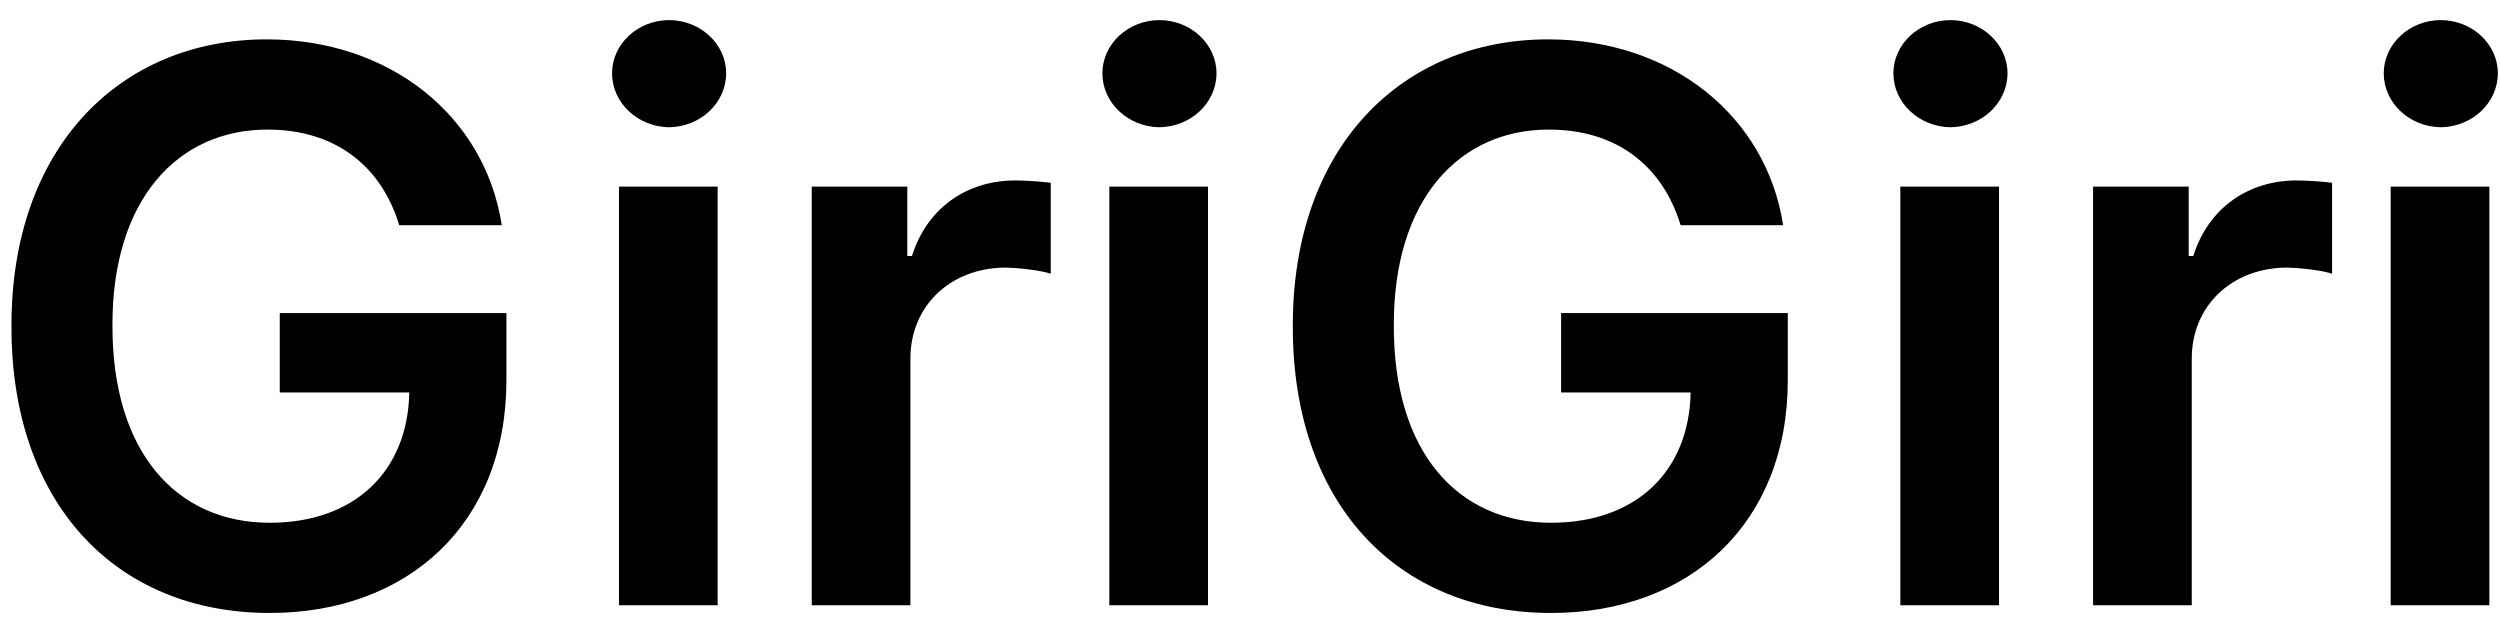
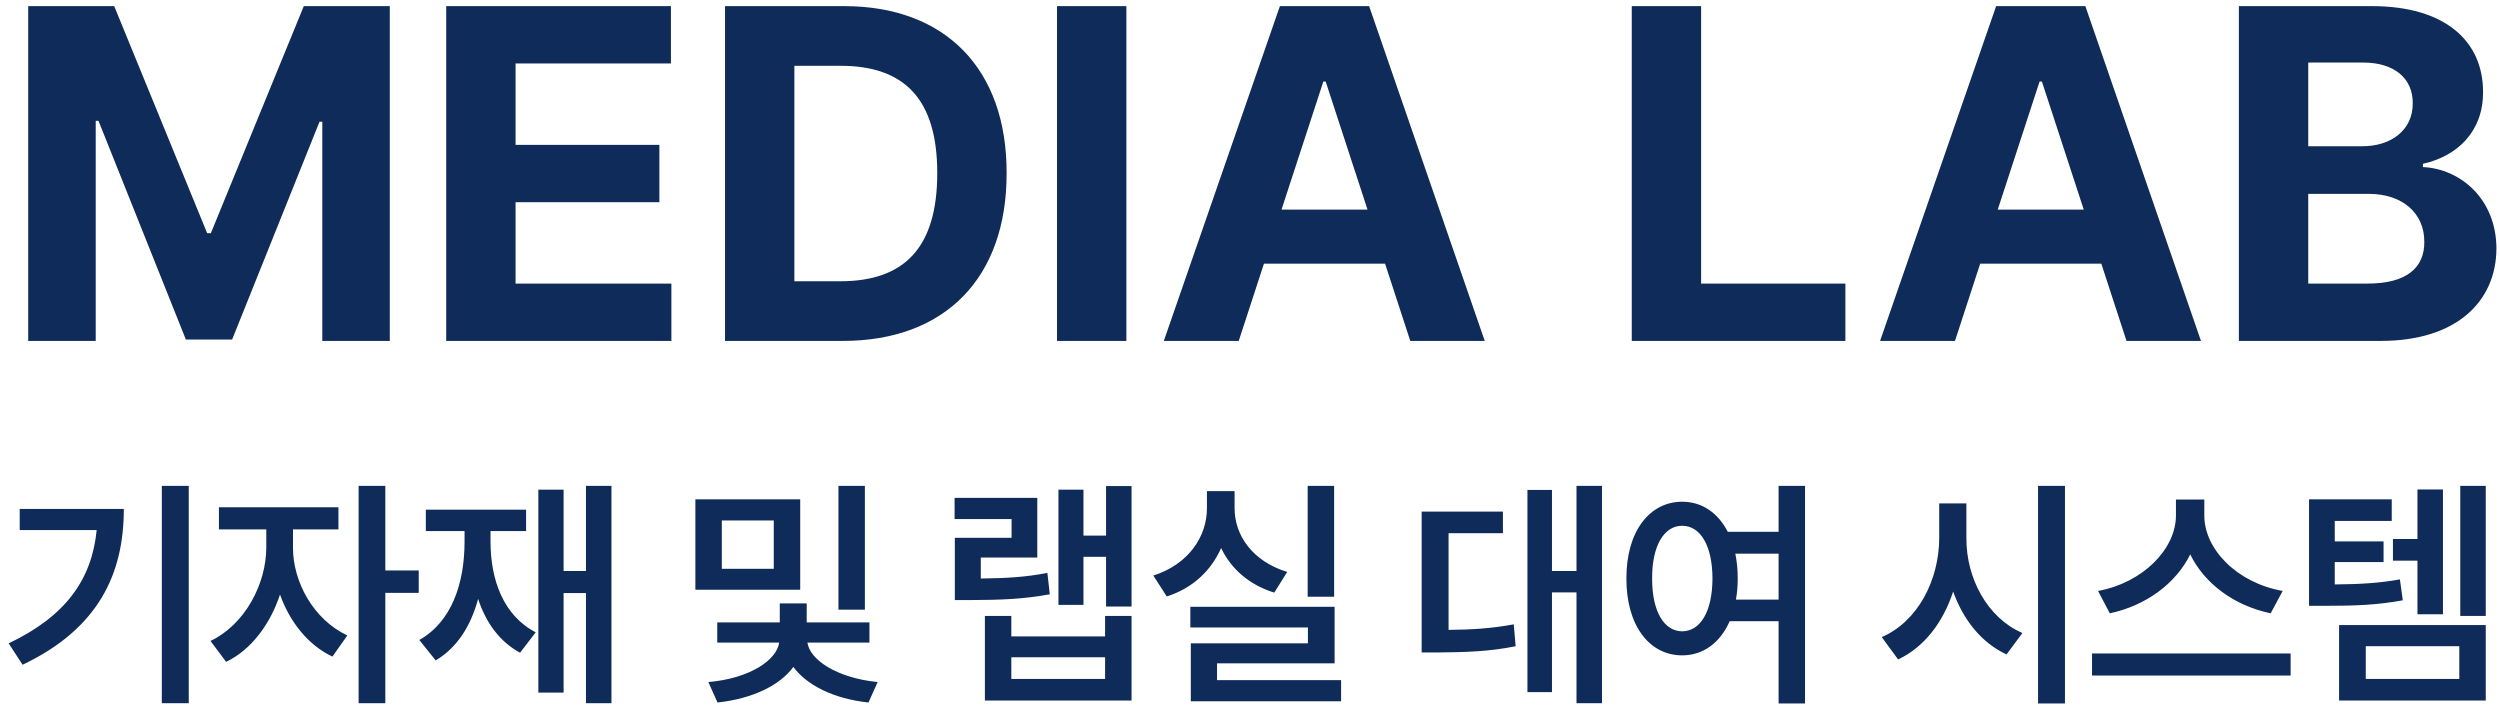
- <svg xmlns="http://www.w3.org/2000/svg" width="95" height="24" viewBox="0 0 95 24" fill="none">
-   <path d="M15.172 8.557H19.068C18.424 4.396 14.806 1.496 10.133 1.496C4.581 1.496 0.421 5.583 0.436 12.395C0.421 19.118 4.391 23.293 10.25 23.293C15.494 23.293 19.244 19.909 19.244 14.445V11.896H10.631V14.914H15.553C15.494 17.932 13.458 19.865 10.25 19.865C6.705 19.865 4.259 17.185 4.273 12.365C4.259 7.59 6.749 4.924 10.162 4.924C12.74 4.924 14.483 6.301 15.172 8.557ZM23.521 23H27.271V7.092H23.521V23ZM23.258 2.785C23.258 3.913 24.239 4.821 25.426 4.836C26.612 4.821 27.594 3.913 27.594 2.785C27.594 1.672 26.612 0.764 25.426 0.764C24.239 0.764 23.258 1.672 23.258 2.785ZM30.846 23H34.596V13.625C34.596 11.618 36.119 10.183 38.199 10.168C38.815 10.183 39.591 10.285 39.928 10.402V6.945C39.576 6.901 38.99 6.857 38.58 6.857C36.749 6.857 35.226 7.897 34.654 9.729H34.478V7.092H30.846V23ZM42.154 23H45.904V7.092H42.154V23ZM41.891 2.785C41.891 3.913 42.872 4.821 44.059 4.836C45.245 4.821 46.227 3.913 46.227 2.785C46.227 1.672 45.245 0.764 44.059 0.764C42.872 0.764 41.891 1.672 41.891 2.785ZM63.863 8.557H67.76C67.115 4.396 63.497 1.496 58.824 1.496C53.273 1.496 49.112 5.583 49.127 12.395C49.112 19.118 53.082 23.293 58.941 23.293C64.186 23.293 67.936 19.909 67.936 14.445V11.896H59.322V14.914H64.244C64.186 17.932 62.149 19.865 58.941 19.865C55.397 19.865 52.95 17.185 52.965 12.365C52.95 7.59 55.44 4.924 58.853 4.924C61.432 4.924 63.175 6.301 63.863 8.557ZM72.213 23H75.963V7.092H72.213V23ZM71.949 2.785C71.949 3.913 72.931 4.821 74.117 4.836C75.304 4.821 76.285 3.913 76.285 2.785C76.285 1.672 75.304 0.764 74.117 0.764C72.931 0.764 71.949 1.672 71.949 2.785ZM79.537 23H83.287V13.625C83.287 11.618 84.811 10.183 86.891 10.168C87.506 10.183 88.282 10.285 88.619 10.402V6.945C88.268 6.901 87.682 6.857 87.272 6.857C85.44 6.857 83.917 7.897 83.346 9.729H83.17V7.092H79.537V23ZM90.846 23H94.596V7.092H90.846V23ZM90.582 2.785C90.582 3.913 91.564 4.821 92.75 4.836C93.936 4.821 94.918 3.913 94.918 2.785C94.918 1.672 93.936 0.764 92.75 0.764C91.564 0.764 90.582 1.672 90.582 2.785Z" fill="black" />
+ <svg xmlns="http://www.w3.org/2000/svg" width="132" height="38" viewBox="0 0 132 38" fill="none">
+   <path d="M1.489 0.324H6.03L10.938 12.312H11.133L16.04 0.324H20.581V18H17.017V6.428H16.87L12.256 17.927H9.814L5.2 6.379H5.054V18H1.489V0.324ZM23.56 18V0.324H35.425V3.352H27.222V7.648H34.815V10.676H27.222V14.973H35.449V18H23.56ZM44.507 18H38.281V0.324H44.58C49.902 0.324 53.162 3.632 53.149 9.138C53.162 14.668 49.902 18 44.507 18ZM41.943 14.851H44.36C47.73 14.851 49.487 13.105 49.487 9.138C49.487 5.207 47.73 3.474 44.385 3.474H41.943V14.851ZM59.473 0.324V18H55.81V0.324H59.473ZM65.405 18H61.45L67.578 0.324H72.29L78.394 18H74.463L73.132 13.923H66.736L65.405 18ZM67.664 11.066H72.205L69.995 4.304H69.873L67.664 11.066ZM86.157 18V0.324H89.819V14.973H97.436V18H86.157ZM103.223 18H99.268L105.396 0.324H110.107L116.211 18H112.28L110.95 13.923H104.553L103.223 18ZM105.481 11.066H110.022L107.812 4.304H107.69L105.481 11.066ZM118.213 18V0.324H125.244C129.138 0.324 131.116 2.204 131.104 4.865C131.116 6.94 129.749 8.247 127.93 8.649V8.82C129.919 8.918 131.799 10.505 131.812 13.117C131.799 15.925 129.7 18 125.708 18H118.213ZM121.875 14.973H124.976C127.1 14.985 128.015 14.106 128.003 12.775C128.015 11.286 126.88 10.236 125.073 10.236H121.875V14.973ZM121.875 7.722H124.707C126.245 7.734 127.405 6.867 127.393 5.451C127.405 4.169 126.453 3.303 124.78 3.303H121.875V7.722ZM9.966 25.653V37.13H8.544V25.653H9.966ZM0.457 33.969C3.466 32.541 4.85 30.598 5.104 27.989H1.041V26.872H6.538C6.538 30.287 5.211 33.188 1.193 35.099L0.457 33.969ZM15.47 28.916C15.463 30.687 16.53 32.706 18.339 33.55L17.552 34.667C16.257 34.058 15.298 32.826 14.784 31.392C14.263 32.966 13.261 34.312 11.94 34.946L11.115 33.842C12.943 32.972 14.054 30.827 14.06 28.916V27.951H11.559V26.783H17.869V27.951H15.47V28.916ZM18.935 37.13V25.653H20.345V30.122H22.109V31.303H20.345V37.13H18.935ZM32.285 25.653V37.13H30.939V31.315H29.758V36.571H28.425V25.856H29.758V30.148H30.939V25.653H32.285ZM22.141 33.791C23.842 32.826 24.528 30.827 24.528 28.586V28.04H22.484V26.91H27.778V28.04H25.899V28.586C25.899 30.623 26.584 32.509 28.286 33.385L27.46 34.464C26.369 33.873 25.651 32.864 25.245 31.62C24.858 33.048 24.141 34.197 23.004 34.87L22.141 33.791ZM42.251 26.364V31.138H36.716V26.364H42.251ZM37.401 36.013C39.604 35.822 41.013 34.845 41.14 33.931H37.871V32.864H41.172V31.861H42.594V32.864H45.907V33.931H42.632C42.759 34.819 44.143 35.791 46.339 36.013L45.856 37.092C43.997 36.895 42.587 36.165 41.889 35.213C41.185 36.178 39.756 36.889 37.884 37.092L37.401 36.013ZM38.112 30.033H40.855V27.481H38.112V30.033ZM44.27 32.191V25.653H45.666V32.191H44.27ZM59.746 25.666V32.026H58.4V29.398H57.207V31.938H55.886V25.856H57.207V28.281H58.4V25.666H59.746ZM50.402 27.405V26.288H54.769V29.436H51.786V30.547C53.125 30.528 54.134 30.477 55.302 30.249L55.429 31.379C54.045 31.633 52.884 31.677 51.202 31.684H50.415V28.395H53.411V27.405H50.402ZM52.002 36.99V32.522H53.398V33.601H58.349V32.522H59.746V36.99H52.002ZM53.398 35.848H58.349V34.705H53.398V35.848ZM70.442 25.653V31.506H69.045V25.653H70.442ZM60.895 30.389C62.755 29.798 63.732 28.326 63.726 26.821V25.933H65.186V26.821C65.18 28.281 66.151 29.646 67.966 30.198L67.281 31.29C65.948 30.877 64.995 30.027 64.475 28.935C63.954 30.122 62.977 31.055 61.606 31.493L60.895 30.389ZM62.85 33.131V32.039H70.467V35.023H64.259V35.911H70.81V37.028H62.875V33.969H69.058V33.131H62.85ZM84.585 25.653V37.13H83.239V31.277H81.944V36.546H80.649V25.869H81.944V30.148H83.239V25.653H84.585ZM75.063 34.451V27.012H79.354V28.154H76.485V33.258C77.729 33.245 78.758 33.182 79.926 32.966L80.027 34.121C78.637 34.4 77.437 34.438 75.838 34.451H75.063ZM88.819 26.491C89.854 26.491 90.71 27.069 91.225 28.078H93.91V25.653H95.306V37.143H93.91V32.801H91.326C90.825 33.943 89.923 34.603 88.819 34.603C87.092 34.603 85.867 33.036 85.874 30.541C85.867 28.065 87.092 26.491 88.819 26.491ZM87.232 30.541C87.226 32.306 87.873 33.328 88.819 33.334C89.771 33.328 90.412 32.306 90.419 30.541C90.412 28.789 89.771 27.761 88.819 27.761C87.873 27.761 87.226 28.789 87.232 30.541ZM91.625 29.233C91.707 29.633 91.752 30.071 91.752 30.541C91.752 30.935 91.72 31.309 91.656 31.658H93.91V29.233H91.625ZM103.825 28.408C103.813 30.516 104.923 32.623 106.783 33.423L105.945 34.553C104.625 33.943 103.66 32.731 103.127 31.233C102.6 32.845 101.61 34.166 100.22 34.819L99.357 33.639C101.267 32.813 102.384 30.623 102.391 28.408V26.58H103.825V28.408ZM107.609 37.143V25.653H109.03V37.143H107.609ZM116.388 27.227C116.388 28.998 118.12 30.782 120.526 31.201L119.891 32.382C117.968 31.982 116.394 30.814 115.645 29.271C114.89 30.801 113.315 31.976 111.398 32.382L110.776 31.201C113.144 30.77 114.883 28.992 114.89 27.227V26.377H116.388V27.227ZM110.459 35.67V34.502H120.945V35.67H110.459ZM126.284 26.364V27.507H123.275V28.586H125.852V29.678H123.275V30.858C124.646 30.846 125.598 30.789 126.715 30.592L126.868 31.696C125.541 31.938 124.449 31.988 122.678 31.988H121.917V26.364H126.284ZM123.504 36.99V33.004H131.248V36.99H123.504ZM124.913 35.848H129.851V34.121H124.913V35.848ZM126.347 29.602V28.459H127.642V25.844H128.988V32.433H127.642V29.602H126.347ZM129.902 32.522V25.653H131.248V32.522H129.902Z" fill="#0E2B5A" />
</svg>
